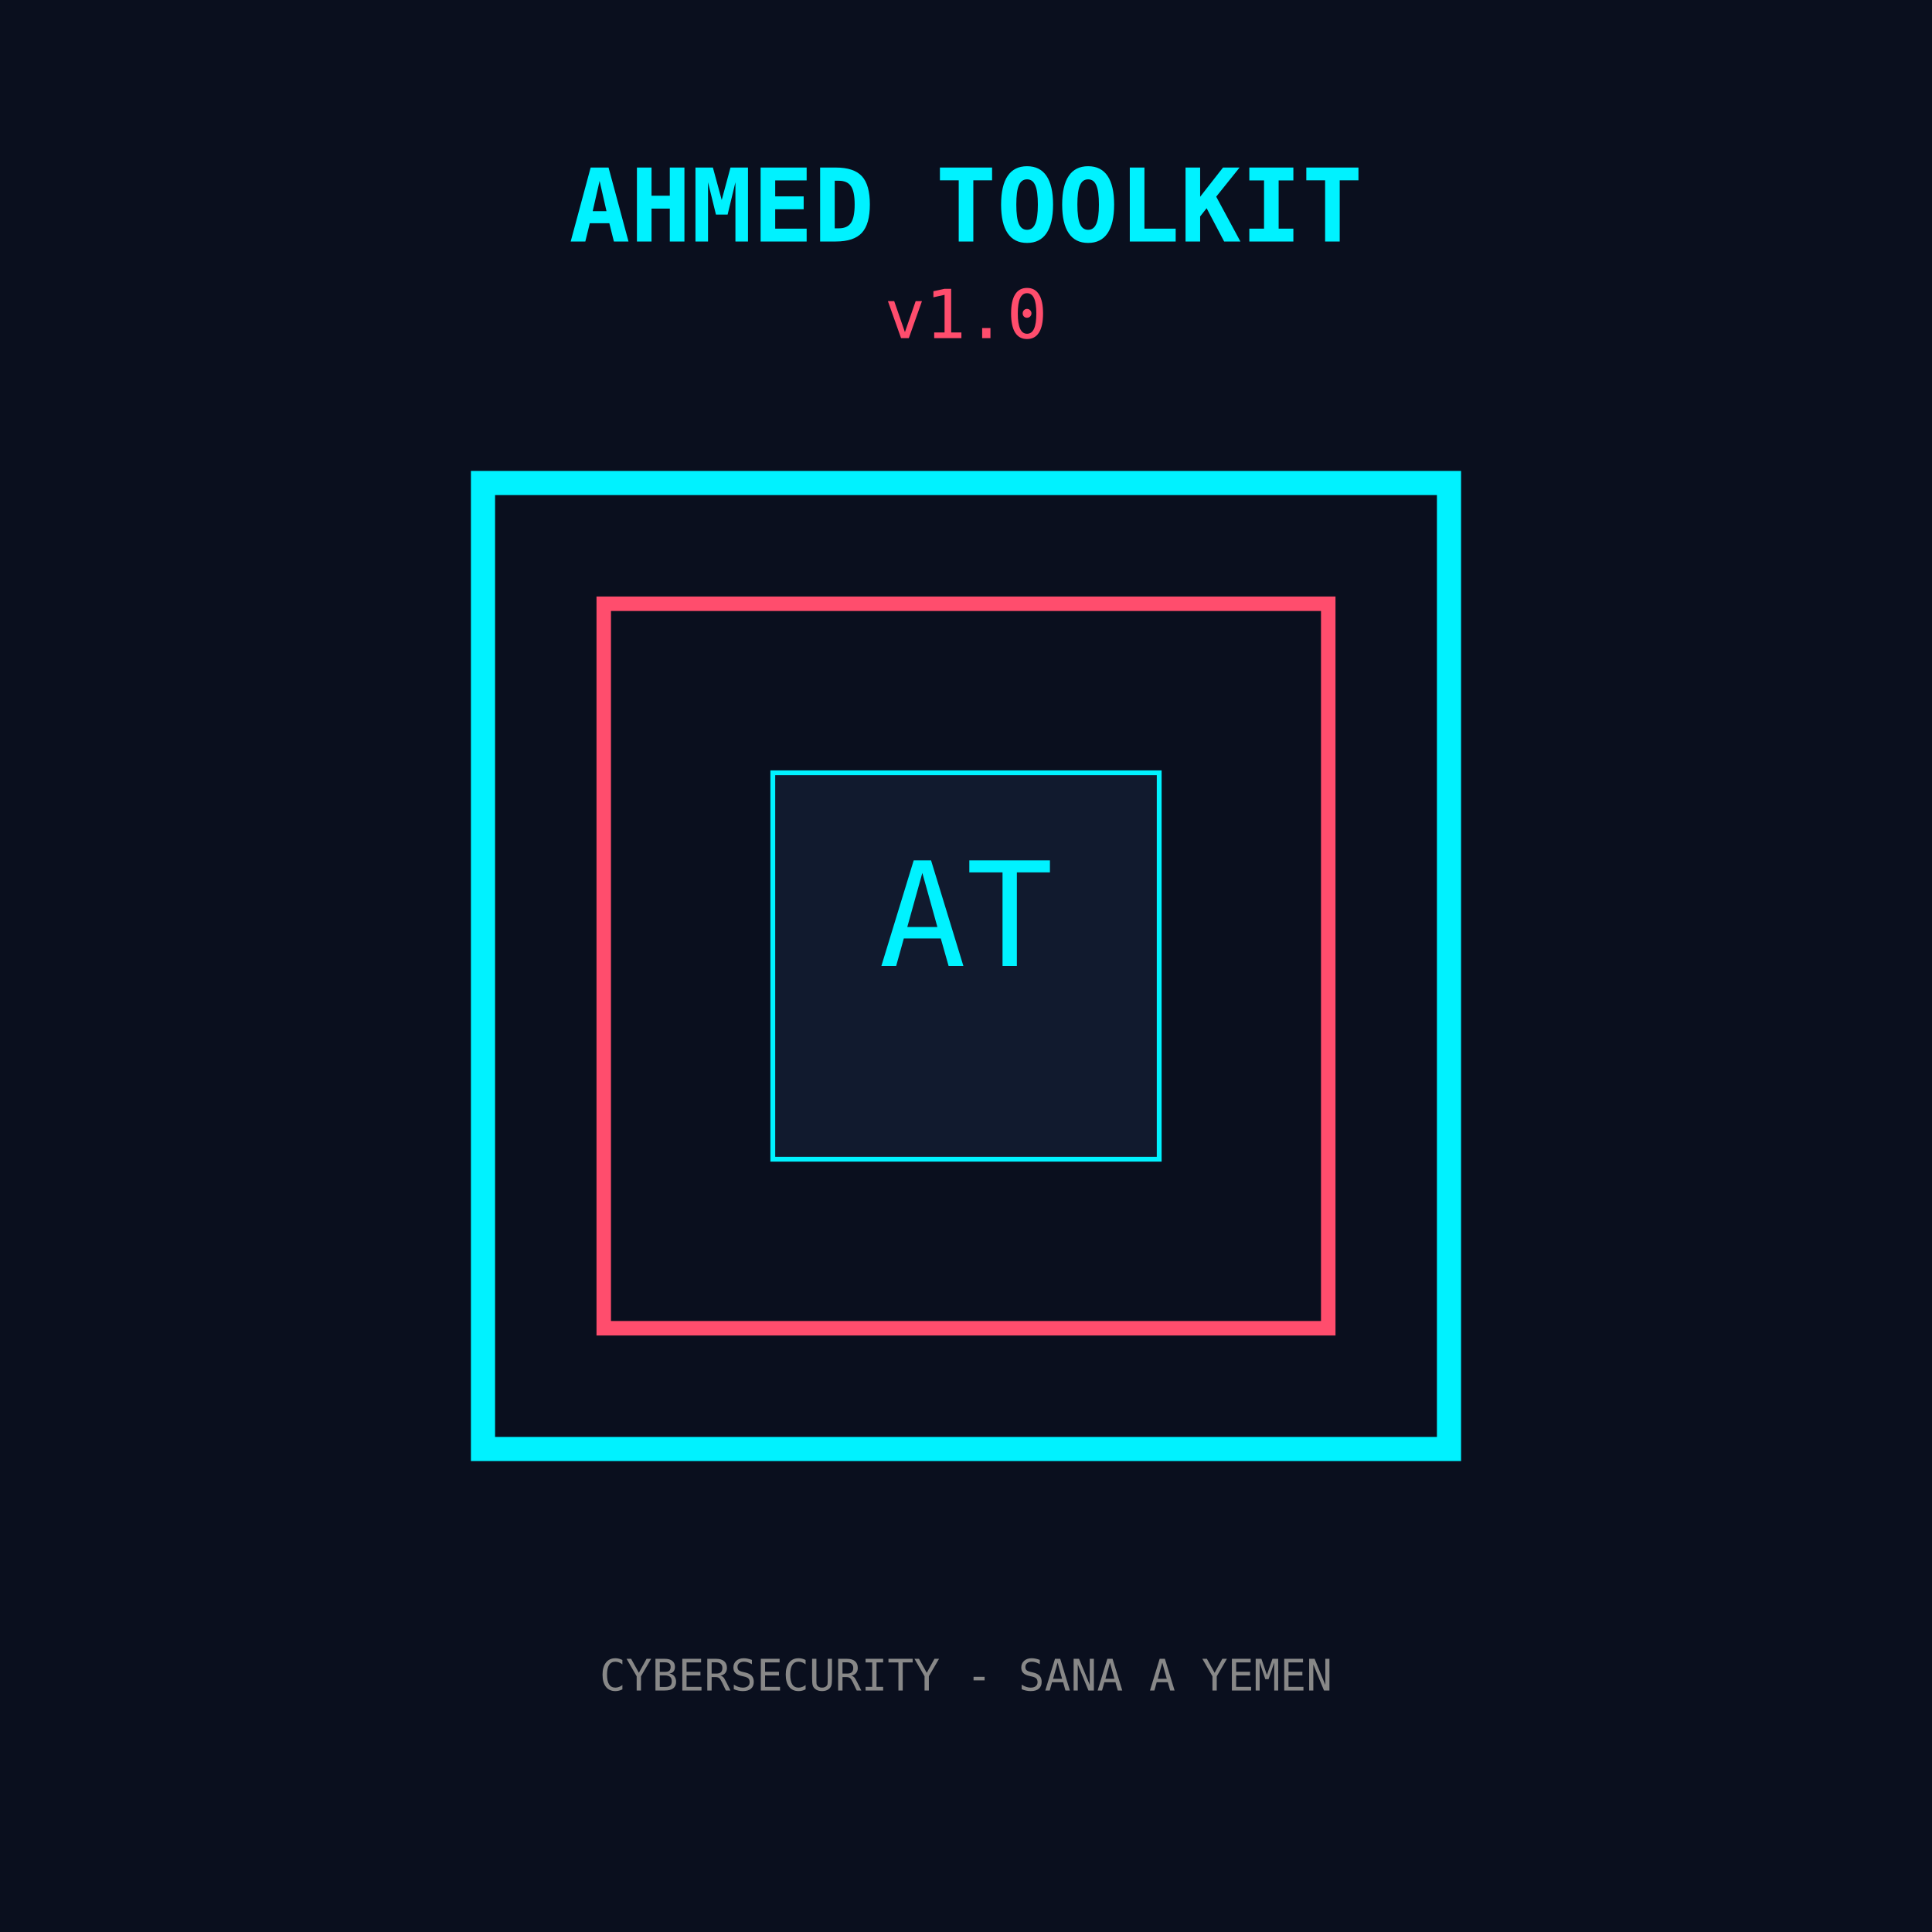
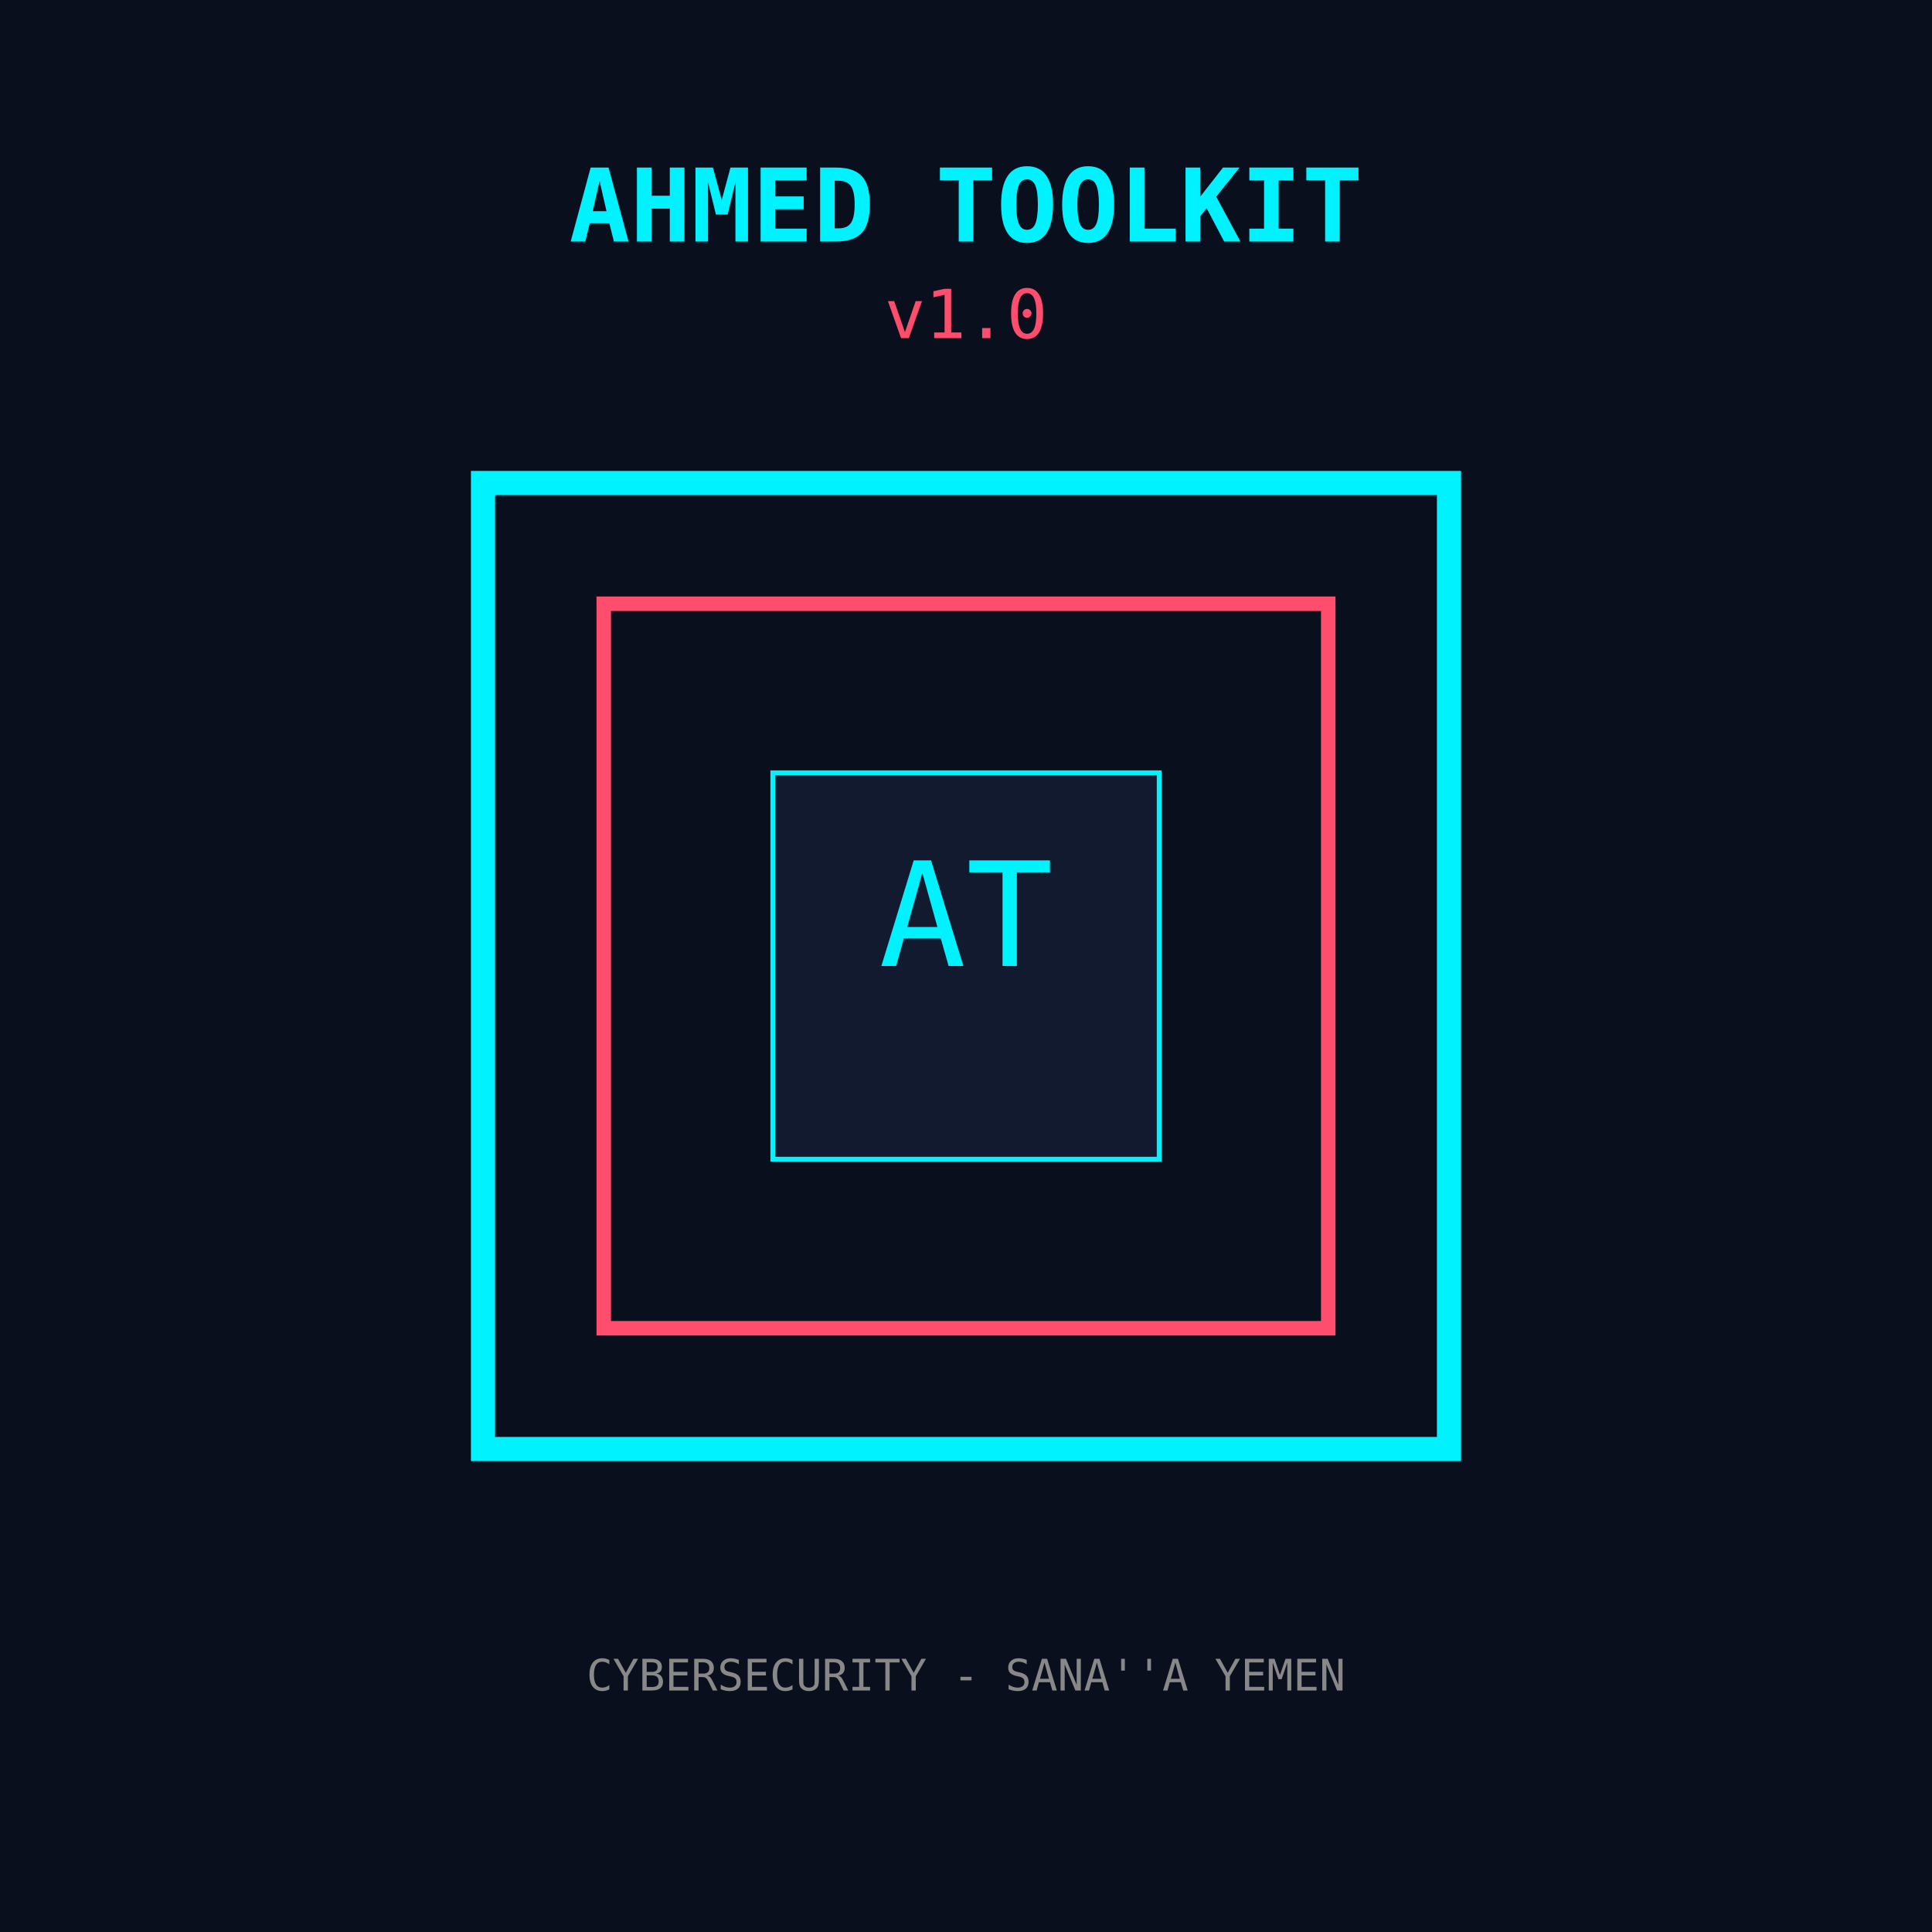
<svg xmlns="http://www.w3.org/2000/svg" width="800" height="800">
  <rect width="800" height="800" fill="#0a0f1e" />
  <rect x="200" y="200" width="400" height="400" fill="none" stroke="#00f2ff" stroke-width="10" />
  <rect x="250" y="250" width="300" height="300" fill="none" stroke="#ff4d6d" stroke-width="6" />
  <rect x="320" y="320" width="160" height="160" fill="#111a2e" stroke="#00f2ff" stroke-width="2" />
  <text x="400" y="100" font-family="monospace" font-size="42" fill="#00f2ff" text-anchor="middle" font-weight="bold">AHMED TOOLKIT</text>
  <text x="400" y="140" font-family="monospace" font-size="28" fill="#ff4d6d" text-anchor="middle">v1.0</text>
-   <text x="400" y="700" font-family="monospace" font-size="18" fill="#888" text-anchor="middle">CYBERSECURITY - SANA A YEMEN</text>
+   <text x="400" y="700" font-family="monospace" font-size="18" fill="#888" text-anchor="middle">CYBERSECURITY - SANA''A YEMEN</text>
  <text x="400" y="400" font-family="monospace" font-size="60" fill="#00f2ff" text-anchor="middle">AT</text>
</svg>
